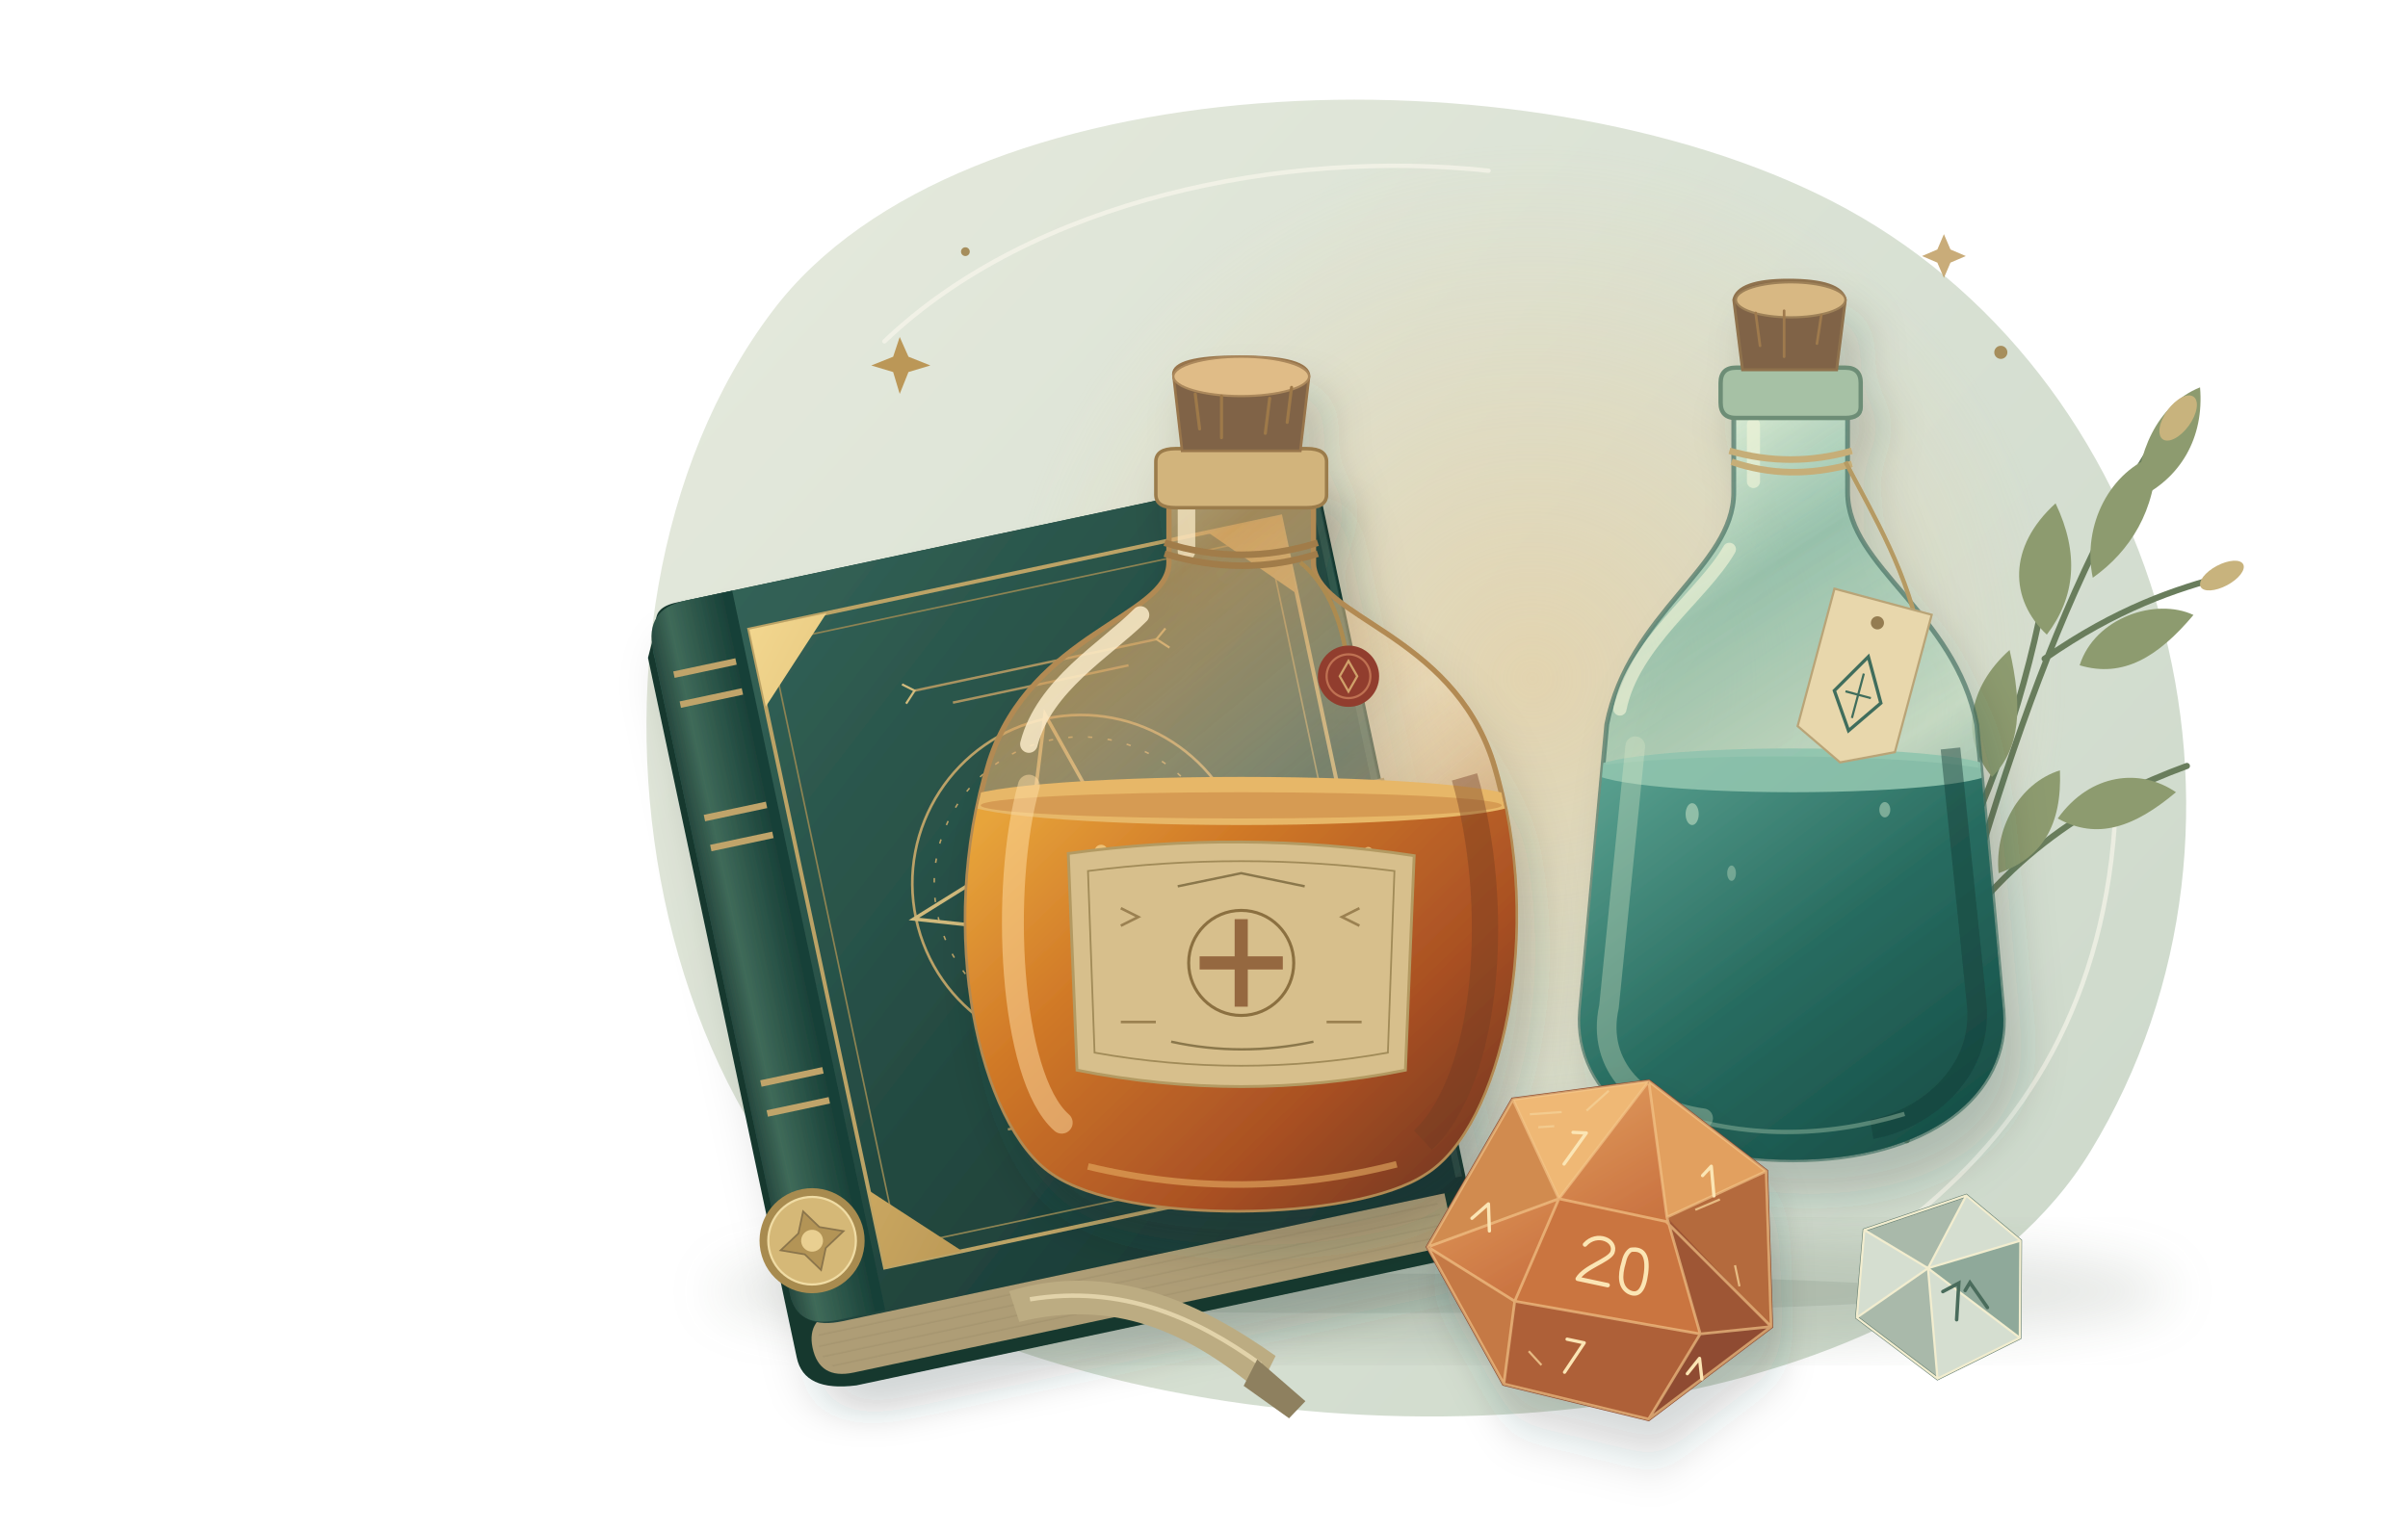
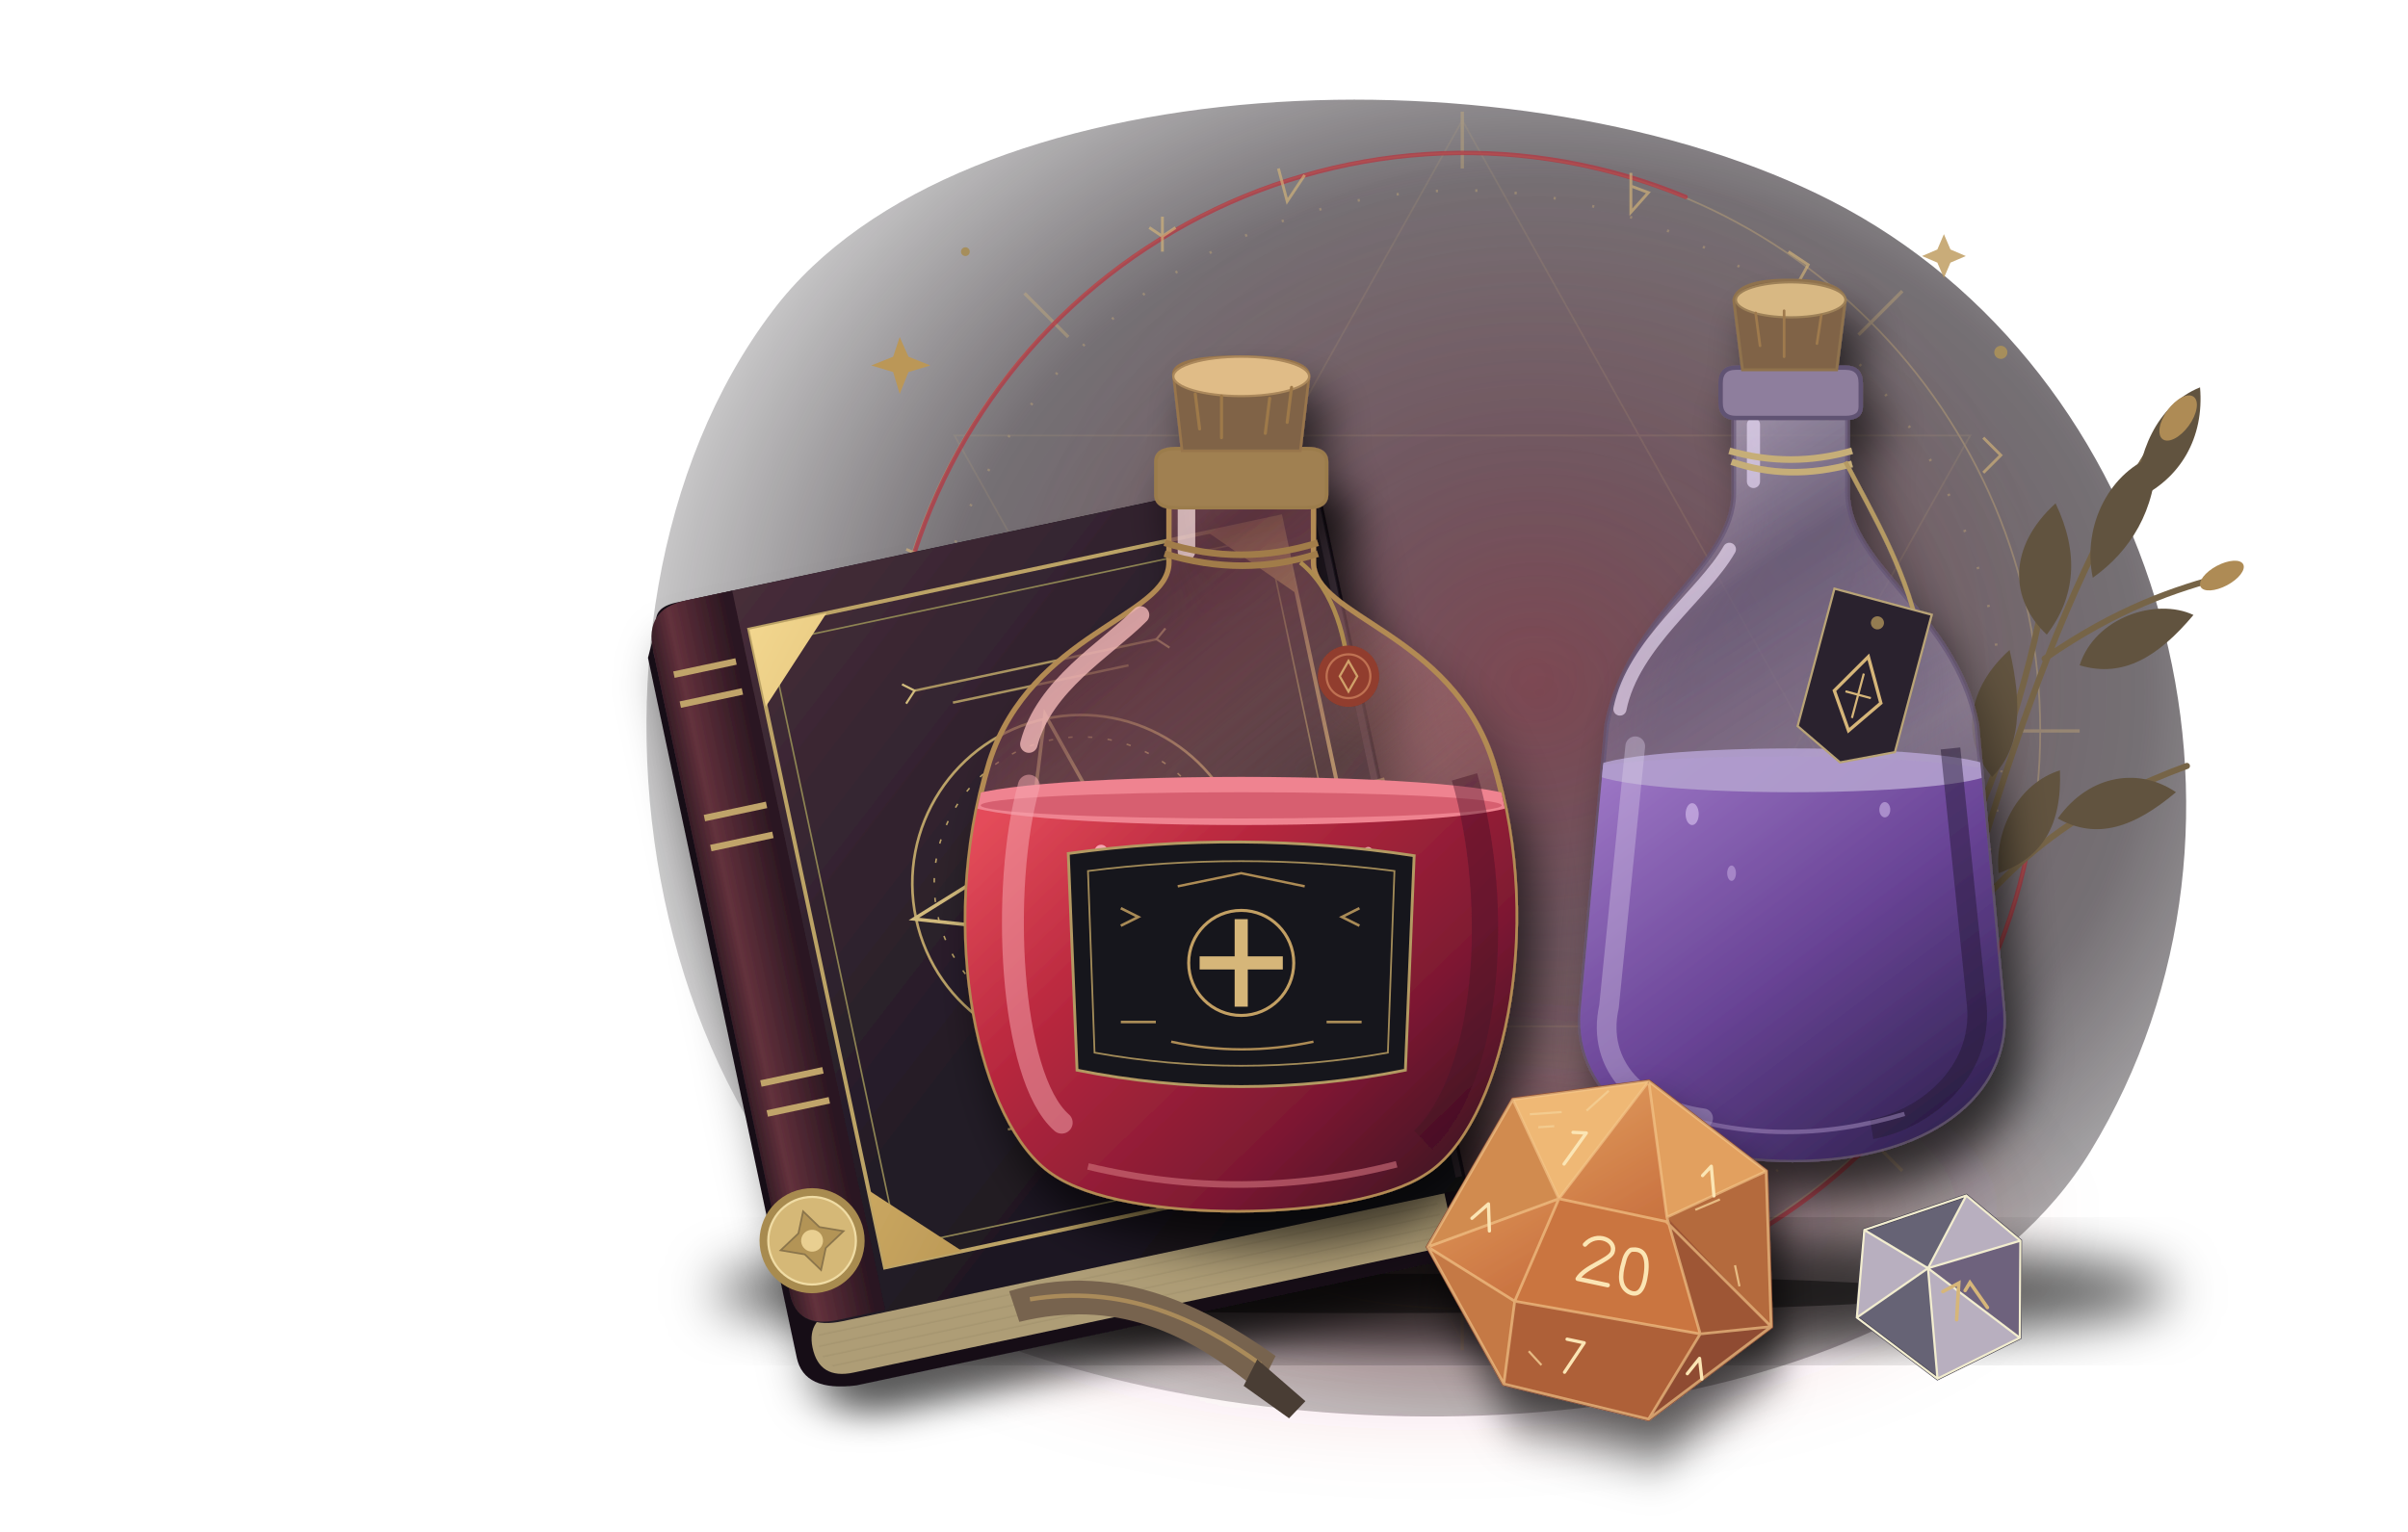
<svg xmlns="http://www.w3.org/2000/svg" width="1100" height="700" viewBox="0 0 1100 700" fill="none">
  <defs>
-     <linearGradient id="sage" x1="367" y1="115" x2="932" y2="632" gradientUnits="userSpaceOnUse">
-       <stop stop-color="#E3E8DB" />
-       <stop offset="1" stop-color="#CDD9CB" />
-     </linearGradient>
+     <radialGradient id="sage" cx=".58" cy=".45" r=".7">
+       <stop stop-color="#3B1724" stop-opacity=".76" />
+       <stop offset=".56" stop-color="#191017" stop-opacity=".6" />
+       <stop offset="1" stop-color="#09090B" stop-opacity="0" />
+     </radialGradient>
    <linearGradient id="leather" x1="0" y1="0" x2="330" y2="390" gradientUnits="userSpaceOnUse">
-       <stop stop-color="#35665A" />
-       <stop offset=".46" stop-color="#244B42" />
-       <stop offset="1" stop-color="#142F2C" />
+       <stop stop-color="#4C303C" />
+       <stop offset=".46" stop-color="#251D28" />
+       <stop offset="1" stop-color="#100F16" />
    </linearGradient>
    <linearGradient id="spine" x1="0" y1="0" x2="46" y2="0" gradientUnits="userSpaceOnUse">
-       <stop stop-color="#142F2B" />
-       <stop offset=".4" stop-color="#3F6A59" />
-       <stop offset="1" stop-color="#173F37" />
+       <stop stop-color="#140E15" />
+       <stop offset=".4" stop-color="#63313C" />
+       <stop offset="1" stop-color="#291620" />
    </linearGradient>
    <linearGradient id="pages" x1="0" y1="0" x2="0" y2="34" gradientUnits="userSpaceOnUse">
      <stop stop-color="#B7AA80" />
      <stop offset=".22" stop-color="#EFE2B7" />
      <stop offset=".8" stop-color="#D6C398" />
      <stop offset="1" stop-color="#AE9D76" />
    </linearGradient>
    <linearGradient id="gold" x1="0" y1="0" x2="1" y2="1">
      <stop stop-color="#F2D68E" />
      <stop offset=".45" stop-color="#C9A65F" />
      <stop offset="1" stop-color="#92713F" />
    </linearGradient>
    <linearGradient id="amberGlass" x1="445" y1="240" x2="687" y2="535" gradientUnits="userSpaceOnUse">
-       <stop stop-color="#F7DEB4" stop-opacity=".7" />
-       <stop offset=".2" stop-color="#D8A564" stop-opacity=".66" />
-       <stop offset=".49" stop-color="#F7DCB2" stop-opacity=".38" />
-       <stop offset=".8" stop-color="#B97437" stop-opacity=".76" />
-       <stop offset="1" stop-color="#91502B" stop-opacity=".86" />
+       <stop stop-color="#AA7881" stop-opacity=".64" />
+       <stop offset=".2" stop-color="#703D4A" stop-opacity=".64" />
+       <stop offset=".49" stop-color="#D28F8C" stop-opacity=".25" />
+       <stop offset=".8" stop-color="#592936" stop-opacity=".8" />
+       <stop offset="1" stop-color="#290F1E" stop-opacity=".94" />
    </linearGradient>
    <linearGradient id="amberLiquid" x1="478" y1="348" x2="666" y2="543" gradientUnits="userSpaceOnUse">
-       <stop stop-color="#E7A43B" />
-       <stop offset=".3" stop-color="#D17A28" />
-       <stop offset=".72" stop-color="#A95024" />
-       <stop offset="1" stop-color="#763820" />
+       <stop stop-color="#E44C5A" />
+       <stop offset=".3" stop-color="#BA293F" />
+       <stop offset=".72" stop-color="#7E1932" />
+       <stop offset="1" stop-color="#3D1023" />
    </linearGradient>
    <linearGradient id="auraGlass" x1="729" y1="227" x2="921" y2="523" gradientUnits="userSpaceOnUse">
-       <stop stop-color="#DCF1D9" stop-opacity=".8" />
-       <stop offset=".2" stop-color="#84BDA8" stop-opacity=".7" />
-       <stop offset=".48" stop-color="#C4DCC4" stop-opacity=".75" />
-       <stop offset=".8" stop-color="#408375" stop-opacity=".82" />
-       <stop offset="1" stop-color="#194E47" stop-opacity=".88" />
+       <stop stop-color="#C2B6D3" stop-opacity=".6" />
+       <stop offset=".2" stop-color="#726585" stop-opacity=".7" />
+       <stop offset=".48" stop-color="#A696B8" stop-opacity=".45" />
+       <stop offset=".8" stop-color="#403250" stop-opacity=".82" />
+       <stop offset="1" stop-color="#1C162C" stop-opacity=".92" />
    </linearGradient>
    <linearGradient id="tealLiquid" x1="751" y1="342" x2="892" y2="530" gradientUnits="userSpaceOnUse">
-       <stop stop-color="#589F8E" />
-       <stop offset=".5" stop-color="#286C60" />
-       <stop offset="1" stop-color="#164C45" />
+       <stop stop-color="#9B75C4" />
+       <stop offset=".5" stop-color="#694496" />
+       <stop offset="1" stop-color="#2D204C" />
    </linearGradient>
    <linearGradient id="cork" x1="0" y1="0" x2="90" y2="60" gradientUnits="userSpaceOnUse">
      <stop stop-color="#BE9767" />
      <stop offset=".42" stop-color="#D7B783" />
      <stop offset="1" stop-color="#806447" />
    </linearGradient>
    <linearGradient id="label" x1="0" y1="0" x2="0" y2="112" gradientUnits="userSpaceOnUse">
-       <stop stop-color="#F0E3BB" />
-       <stop offset="1" stop-color="#D7BF8C" />
+       <stop stop-color="#35242D" />
+       <stop offset="1" stop-color="#18141B" />
    </linearGradient>
    <linearGradient id="die" x1="0" y1="0" x2="153" y2="169" gradientUnits="userSpaceOnUse">
      <stop stop-color="#EBB16C" />
      <stop offset=".44" stop-color="#CD7844" />
      <stop offset="1" stop-color="#974D31" />
    </linearGradient>
    <radialGradient id="glow">
-       <stop stop-color="#EBC992" stop-opacity=".55" />
-       <stop offset="1" stop-color="#EBC992" stop-opacity="0" />
+       <stop stop-color="#B8323E" stop-opacity=".24" />
+       <stop offset=".45" stop-color="#8C263F" stop-opacity=".12" />
+       <stop offset="1" stop-color="#B8323E" stop-opacity="0" />
    </radialGradient>
    <filter id="blur">
      <feGaussianBlur stdDeviation="12" />
    </filter>
    <filter id="bottleShadow" x="-40%" y="-20%" width="180%" height="160%">
      <feGaussianBlur in="SourceAlpha" stdDeviation="10" result="blur" />
      <feOffset dx="8" dy="15" result="offsetBlur" />
-       <feFlood flood-color="#2D3F32" flood-opacity=".2" />
+       <feFlood flood-color="#000000" flood-opacity=".65" />
      <feComposite in2="offsetBlur" operator="in" />
      <feMerge>
        <feMergeNode />
        <feMergeNode in="SourceGraphic" />
      </feMerge>
    </filter>
    <clipPath id="amberClip">
      <path d="M534 257V212H600V257C600 282 663 289 682 348C706 426 685 515 651 536C618 558 514 559 481 536C448 514 428 426 452 348C471 289 534 282 534 257Z" />
    </clipPath>
    <clipPath id="tealClip">
      <path d="M792 225V177H844V225C844 259 893 280 903 331L915 462C918 500 881 530 819 530C756 530 719 500 722 462L734 331C744 280 792 259 792 225Z" />
    </clipPath>
    <pattern id="paperLines" width="8" height="5" patternUnits="userSpaceOnUse">
      <path d="M0 1H8" stroke="#998B66" stroke-width=".6" opacity=".45" />
    </pattern>
+     <radialGradient id="underGlow">
+       <stop stop-color="#B8323E" stop-opacity=".32" />
+       <stop offset="1" stop-color="#B8323E" stop-opacity="0" />
+     </radialGradient>
+     <filter id="auraBlur" x="-50%" y="-50%" width="200%" height="200%">
+       <feGaussianBlur stdDeviation="16" />
+     </filter>
  </defs>
  <path d="M353 142C439 28 697 20 837 92C987 169 1047 375 955 526C880 649 639 676 467 618C290 559 246 283 353 142Z" fill="url(#sage)" />
  <circle cx="700" cy="310" r="244" fill="url(#glow)" />
-   <path d="M404 156C472 91 587 68 680 78M966 377C960 463 921 521 865 563" stroke="#FCF9EE" stroke-opacity=".6" stroke-width="2" stroke-linecap="round" />
-   <ellipse cx="659" cy="590" rx="333" ry="28" fill="#4A5945" opacity=".15" filter="url(#blur)" />
-   <ellipse cx="624" cy="591" rx="266" ry="9" fill="#28423B" opacity=".09" />
-   <g stroke="#697D5C" stroke-width="2.8" stroke-linecap="round">
+   <g stroke="#D6B679" fill="none" opacity=".35">
+     <circle cx="668" cy="334" r="264" stroke-width=".8" />
+     <circle cx="668" cy="334" r="247" stroke-width="1.2" stroke-dasharray="1 17" />
+     <path d="M668 51V77M668 591V617M386 334H412M924 334H950M468 134L488 154M849 515L869 535M468 534L488 514M849 153L869 133" stroke-width="1.5" />
+     <path d="M668 55L900 469H436L668 55ZM668 613L436 199H900L668 613Z" stroke-width=".8" opacity=".35" />
+   </g>
+   <path d="M412 273A264 264 0 0 1 770 90M926 390A264 264 0 0 1 790 570" stroke="#B8323E" stroke-opacity=".7" stroke-width="2" stroke-linecap="round" />
+   <g stroke="#D6B679" stroke-width="1.3" opacity=".65">
+     <path d="M531 99V115M525 104L531 108L537 104M584 77L588 92L596 80M745 79V97L753 88L745 85M817 115L826 121L821 130M906 200L914 208L906 216M414 251L425 256L414 261" />
+   </g>
+   <ellipse cx="654" cy="555" rx="295" ry="112" fill="url(#underGlow)" filter="url(#auraBlur)" />
+   <ellipse cx="659" cy="590" rx="333" ry="28" fill="#000000" opacity=".65" filter="url(#blur)" />
+   <ellipse cx="624" cy="591" rx="266" ry="9" fill="#000000" opacity=".45" />
+   <g stroke="#766447" stroke-width="2.8" stroke-linecap="round">
    <path d="M871 521C897 404 936 270 990 194M883 443C915 390 958 365 999 350M901 378C922 331 937 271 938 235M934 301C967 278 994 269 1017 263" />
  </g>
-   <g fill="#8D9B6F">
+   <g fill="#61533F">
    <path d="M935 290C918 274 917 250 939 230C950 253 948 273 935 290Z" />
    <path d="M956 264C951 240 964 215 985 208C985 233 973 252 956 264Z" />
    <path d="M976 228C976 208 985 185 1005 177C1007 200 996 219 976 228Z" />
    <path d="M910 355C895 337 899 314 918 297C924 323 923 342 910 355Z" />
    <path d="M950 304C957 282 985 273 1002 281C986 300 970 310 950 304Z" />
    <path d="M940 374C955 353 978 351 994 362C975 378 958 384 940 374Z" />
    <path d="M913 399C911 379 922 358 941 352C942 377 933 392 913 399Z" />
  </g>
-   <g fill="#C8B37D">
+   <g fill="#AE8B55">
    <ellipse cx="995" cy="191" rx="6" ry="12" transform="rotate(36 995 191)" />
    <ellipse cx="1015" cy="263" rx="5" ry="11" transform="rotate(62 1015 263)" />
  </g>
  <g transform="translate(321 242) rotate(-12 164 183)" filter="url(#bottleShadow)">
-     <path d="M12 8Q12 0 23 0H303Q321 0 321 18V351Q320 361 308 367H29Q5 365 5 349V22Z" fill="#17392F" />
+     <path d="M12 8Q12 0 23 0H303Q321 0 321 18V351Q320 361 308 367H29Q5 365 5 349V22Z" fill="#150E18" />
    <path d="M29 331H310V361H29Q13 361 13 346Q13 332 29 331Z" fill="url(#pages)" />
    <path d="M29 333H306V359H29Q16 358 16 346Q16 335 29 333Z" fill="url(#paperLines)" />
    <path d="M17 6Q17 0 29 0H306Q320 0 320 14V337H29Q10 337 8 322V23Q7 12 17 6Z" fill="url(#leather)" />
    <path d="M27 0H49V336H27Q8 336 8 320V19Q8 0 27 0Z" fill="url(#spine)" />
    <path d="M53 19H301V317H53Z" stroke="#BCA366" stroke-width="1.8" />
    <path d="M61 27H293V309H61Z" stroke="#8D8352" stroke-width=".75" />
    <path d="M15 32H44M15 46H44M15 99H44M15 113H44M15 223H44M15 237H44M15 291H44M15 305H44" stroke="#C0A46B" stroke-width="3" />
    <path d="M53 19H89L53 55ZM301 19H267L301 55ZM53 317H89L53 281ZM301 317H267L301 281Z" fill="url(#gold)" />
    <circle cx="177" cy="164" r="77" stroke="#BBA267" stroke-width="1.2" />
    <circle cx="177" cy="164" r="67" stroke="#BBA267" stroke-width=".7" stroke-dasharray="2 7" />
    <path d="M177 85L195 143L253 164L195 183L177 243L157 183L99 164L157 143Z" stroke="#D1BA7C" stroke-width="1.6" />
    <path d="M177 119L209 164L177 209L145 164Z" fill="#C0A166" fill-opacity=".12" stroke="#C9B273" />
    <path d="M177 140L195 164L177 187L159 164Z" stroke="#E1CA8F" stroke-width="1.5" />
    <circle cx="177" cy="164" r="6" fill="#D8BA75" />
    <path d="M121 62H234M137 71H219M121 267H234M137 276H219" stroke="#A99360" stroke-width="1.1" />
    <path d="M116 58L121 62L116 67M239 58L234 62L239 67" stroke="#D1BB7D" />
-     <path d="M265 146H322V181H265Q257 164 265 146Z" fill="#17372F" stroke="#9D8857" />
+     <path d="M265 146H322V181H265Q257 164 265 146Z" fill="#1A131F" stroke="#9D8857" />
    <rect x="289" y="151" width="18" height="25" rx="3" stroke="url(#gold)" stroke-width="4" />
-     <path d="M318 12V331" stroke="#73907A" stroke-opacity=".24" stroke-width="3" />
+     <path d="M318 12V331" stroke="#9C7180" stroke-opacity=".24" stroke-width="3" />
  </g>
  <g filter="url(#bottleShadow)">
-     <path d="M792 225V177H844V225C844 259 893 280 903 331L915 462C918 500 881 530 819 530C756 530 719 500 722 462L734 331C744 280 792 259 792 225Z" fill="url(#auraGlass)" stroke="#416C5F" stroke-opacity=".65" stroke-width="2.2" />
+     <path d="M792 225V177H844V225C844 259 893 280 903 331L915 462C918 500 881 530 819 530C756 530 719 500 722 462L734 331C744 280 792 259 792 225Z" fill="url(#auraGlass)" stroke="#645575" stroke-opacity=".65" stroke-width="2.2" />
    <g clip-path="url(#tealClip)">
      <path d="M718 352C759 343 874 344 910 352L925 478C917 549 726 550 712 478Z" fill="url(#tealLiquid)" />
-       <ellipse cx="819" cy="352" rx="92" ry="10" fill="#90C4AE" opacity=".9" />
-       <path d="M747 341L735 460C729 487 749 507 778 511" stroke="#D7E4C5" stroke-width="9" stroke-opacity=".35" stroke-linecap="round" />
-       <path d="M891 342L903 459C906 491 878 512 855 516" stroke="#173F39" stroke-opacity=".45" stroke-width="9" />
-       <ellipse cx="773" cy="372" rx="3" ry="5" fill="#B7D7BD" opacity=".65" />
-       <ellipse cx="791" cy="399" rx="2" ry="3.5" fill="#B7D7BD" opacity=".45" />
-       <ellipse cx="861" cy="370" rx="2.5" ry="3.5" fill="#B7D7BD" opacity=".55" />
-     </g>
-     <path d="M801 220V194" stroke="#EFF5D9" stroke-width="6" stroke-linecap="round" opacity=".65" />
-     <path d="M786 175Q786 168 793 168H843Q850 168 850 175V186Q850 191 843 191H793Q786 191 786 184Z" fill="#A6C1A5" stroke="#6D8D76" stroke-width="2" />
+       <ellipse cx="819" cy="352" rx="92" ry="10" fill="#B3A0CE" opacity=".9" />
+       <path d="M747 341L735 460C729 487 749 507 778 511" stroke="#DDD1EA" stroke-width="9" stroke-opacity=".35" stroke-linecap="round" />
+       <path d="M891 342L903 459C906 491 878 512 855 516" stroke="#221831" stroke-opacity=".45" stroke-width="9" />
+       <ellipse cx="773" cy="372" rx="3" ry="5" fill="#D6BFED" opacity=".65" />
+       <ellipse cx="791" cy="399" rx="2" ry="3.5" fill="#D6BFED" opacity=".45" />
+       <ellipse cx="861" cy="370" rx="2.5" ry="3.5" fill="#D6BFED" opacity=".55" />
+     </g>
+     <path d="M801 220V194" stroke="#E9DBF8" stroke-width="6" stroke-linecap="round" opacity=".65" />
+     <path d="M786 175Q786 168 793 168H843Q850 168 850 175V186Q850 191 843 191H793Q786 191 786 184Z" fill="#8E7E9D" stroke="#615273" stroke-width="2" />
    <path d="M796 169L792 137Q794 128 817 128Q841 128 843 137L839 169Z" fill="url(#cork)" stroke="#8F724D" stroke-width="1.3" />
    <ellipse cx="818" cy="137" rx="25" ry="8" fill="#D8B883" stroke="#9E8158" />
    <path d="M802 143L804 158M815 142L815 163M832 144L830 157" stroke="#9F7A4D" stroke-width="1.2" stroke-linecap="round" />
    <path d="M790 206Q818 214 846 206M791 211Q817 220 846 212" stroke="#C6AE78" stroke-width="3" />
    <path d="M843 211C856 236 872 262 878 296" stroke="#B59A63" stroke-width="2" />
    <g transform="translate(838 269) rotate(15)">
-       <path d="M0 0H46V65L23 76L0 65Z" fill="#E8D7AC" stroke="#B9A477" />
+       <path d="M0 0H46V65L23 76L0 65Z" fill="#29202E" stroke="#B9A477" />
      <circle cx="23" cy="10" r="3" fill="#947C51" />
-       <path d="M23 26L34 45L23 61L12 45Z" stroke="#3F6D5C" stroke-width="1.5" />
-       <path d="M17 44H29M23 34V55" stroke="#3F6D5C" />
-     </g>
-     <path d="M740 324C746 294 778 272 790 251" stroke="#F5F5D9" stroke-opacity=".62" stroke-width="6" stroke-linecap="round" />
-     <path d="M761 508Q814 526 870 509" stroke="#9FC2A7" stroke-opacity=".45" stroke-width="2" />
+       <path d="M23 26L34 45L23 61L12 45Z" stroke="#D6B679" stroke-width="1.5" />
+       <path d="M17 44H29M23 34V55" stroke="#D6B679" />
+     </g>
+     <path d="M740 324C746 294 778 272 790 251" stroke="#F4E3FC" stroke-opacity=".62" stroke-width="6" stroke-linecap="round" />
+     <path d="M761 508Q814 526 870 509" stroke="#B59DD0" stroke-opacity=".45" stroke-width="2" />
  </g>
  <g filter="url(#bottleShadow)">
    <path d="M534 257V212H600V257C600 282 663 289 682 348C706 426 685 515 651 536C618 558 514 559 481 536C448 514 428 426 452 348C471 289 534 282 534 257Z" fill="url(#amberGlass)" stroke="#B28A53" stroke-width="2.4" />
    <g clip-path="url(#amberClip)">
      <path d="M438 367C486 353 653 351 694 366L704 519C665 580 467 577 430 521Z" fill="url(#amberLiquid)" />
-       <ellipse cx="567" cy="366" rx="127" ry="11" fill="#E7B768" />
-       <ellipse cx="567" cy="368" rx="119" ry="6" fill="#C9843F" opacity=".55" />
-       <path d="M470 359C457 405 461 492 485 513" stroke="#FFDFA4" stroke-width="10" stroke-opacity=".5" stroke-linecap="round" />
-       <path d="M669 355C686 414 680 493 650 521" stroke="#743D24" stroke-width="12" stroke-opacity=".4" />
-       <circle cx="503" cy="389" r="3" fill="#F3CE87" opacity=".8" />
-       <circle cx="625" cy="389" r="2" fill="#F3CE87" opacity=".8" />
-       <circle cx="492" cy="417" r="2" fill="#F3CE87" opacity=".6" />
-     </g>
-     <path d="M542 252V228" stroke="#FFF0CC" stroke-width="8" stroke-linecap="round" opacity=".7" />
-     <path d="M528 211Q528 205 537 205H597Q606 205 606 211V226Q606 232 597 232H537Q528 232 528 226Z" fill="#D2B47C" stroke="#9B7B4C" stroke-width="1.6" />
+       <ellipse cx="567" cy="366" rx="127" ry="11" fill="#EF8390" />
+       <ellipse cx="567" cy="368" rx="119" ry="6" fill="#C34255" opacity=".55" />
+       <path d="M470 359C457 405 461 492 485 513" stroke="#F9ABB3" stroke-width="10" stroke-opacity=".5" stroke-linecap="round" />
+       <path d="M669 355C686 414 680 493 650 521" stroke="#450F26" stroke-width="12" stroke-opacity=".4" />
+       <circle cx="503" cy="389" r="3" fill="#FFC1CA" opacity=".8" />
+       <circle cx="625" cy="389" r="2" fill="#FFC1CA" opacity=".8" />
+       <circle cx="492" cy="417" r="2" fill="#FFC1CA" opacity=".6" />
+     </g>
+     <path d="M542 252V228" stroke="#FAE0DD" stroke-width="8" stroke-linecap="round" opacity=".7" />
+     <path d="M528 211Q528 205 537 205H597Q606 205 606 211V226Q606 232 597 232H537Q528 232 528 226Z" fill="#A08051" stroke="#9B7B4C" stroke-width="1.6" />
    <path d="M540 206L536 171Q536 163 566 163Q598 163 598 172L594 206Z" fill="url(#cork)" stroke="#98744B" stroke-width="1.2" />
    <ellipse cx="567" cy="172" rx="31" ry="9" fill="#E0BC87" stroke="#AB885B" />
    <path d="M546 180L548 196M558 181V200M580 182L578 198M590 177L588 193" stroke="#9E7949" stroke-width="1.4" stroke-linecap="round" />
    <path d="M532 248Q567 259 602 248M532 253Q568 264 602 253" stroke="#A17C4A" stroke-width="3" />
    <path d="M594 257C610 270 615 292 617 314" stroke="#AD8B50" stroke-width="2" />
    <path d="M488 390Q567 379 646 391L642 489Q567 504 492 489Z" fill="url(#label)" stroke="#B39A62" stroke-width="1.3" />
    <path d="M497 398Q567 389 637 398L634 481Q567 493 500 481Z" stroke="#A18B58" stroke-width=".8" />
-     <path d="M538 405L567 399L596 405M535 476Q567 483 600 476" stroke="#8A774B" stroke-width="1.1" />
-     <circle cx="567" cy="440" r="24" stroke="#8B7041" stroke-width="1.4" />
-     <path d="M567 420V460M548 440H586" stroke="#956841" stroke-width="6" />
-     <path d="M512 415L520 419L512 423M621 415L613 419L621 423M512 467H528M606 467H622" stroke="#9B8151" stroke-width="1.2" />
-     <path d="M470 340C477 313 505 297 521 281" stroke="#FFF0CF" stroke-opacity=".8" stroke-width="8" stroke-linecap="round" />
-     <path d="M497 533Q568 550 638 532" stroke="#E6AD61" stroke-opacity=".6" stroke-width="3" />
+     <path d="M538 405L567 399L596 405M535 476Q567 483 600 476" stroke="#AD8C54" stroke-width="1.1" />
+     <circle cx="567" cy="440" r="24" stroke="#C2A064" stroke-width="1.4" />
+     <path d="M567 420V460M548 440H586" stroke="#D6B679" stroke-width="6" />
+     <path d="M512 415L520 419L512 423M621 415L613 419L621 423M512 467H528M606 467H622" stroke="#A88B57" stroke-width="1.2" />
+     <path d="M470 340C477 313 505 297 521 281" stroke="#F1B8B7" stroke-opacity=".8" stroke-width="8" stroke-linecap="round" />
+     <path d="M497 533Q568 550 638 532" stroke="#D2747E" stroke-opacity=".6" stroke-width="3" />
    <circle cx="616" cy="309" r="14" fill="#913E2D" />
    <circle cx="616" cy="309" r="10" stroke="#BF7152" />
    <path d="M616 302L620 309L616 316L612 309Z" stroke="#D0A16B" />
  </g>
  <g transform="translate(654 492) rotate(12 81 78)" filter="url(#bottleShadow)">
    <path d="M24 21L83 0L144 29L161 98L115 151L47 149L0 95Z" fill="url(#die)" stroke="#8A4A30" stroke-width="1.8" />
    <path d="M24 21L83 0L54 61Z" fill="#EFB875" />
    <path d="M83 0L144 29L104 59Z" fill="#E2A05E" />
    <path d="M24 21L54 61L0 95Z" fill="#D18B50" />
    <path d="M144 29L161 98L104 59Z" fill="#B46A3C" />
    <path d="M54 61L104 59L130 108L44 111Z" fill="#CA7540" />
    <path d="M104 59L161 98L130 108Z" fill="#9E5634" />
    <path d="M0 95L44 111L47 149Z" fill="#C57945" />
    <path d="M44 111L130 108L115 151L47 149Z" fill="#AE6038" />
    <path d="M130 108L161 98L115 151Z" fill="#8F4C31" />
    <path d="M24 21L83 0L144 29L161 98L115 151L47 149L0 95L24 21ZM24 21L54 61L83 0L104 59L144 29M0 95L54 61H104L161 98L130 108L104 59M54 61L44 111L0 95M44 111L47 149M44 111L130 108L115 151" stroke="#F4C78A" stroke-opacity=".66" stroke-width="1.25" stroke-linejoin="round" />
    <g stroke="#FBE5B4" stroke-width="2" stroke-linecap="round" stroke-linejoin="round">
      <path d="M70 79C74 72 84 74 83 80C82 84 72 89 70 95H84M91 77Q99 74 100 86Q101 98 94 96Q88 94 89 83Q89 79 91 77Z" />
      <path d="M54 30L60 29L53 45M116 37L119 32L123 45M17 78L23 70L26 82M71 123L79 123L73 138M128 127L132 119L135 128" stroke-width="1.5" />
    </g>
    <path d="M33 26L47 22M38 31L45 29M66 8L58 19M116 53L126 46M139 74L143 83M55 132L62 137" stroke="#F4CF95" stroke-width="1" opacity=".8" />
  </g>
  <g transform="translate(846 550) rotate(-14 42 38)">
-     <path d="M13 4L62 0L81 26L70 69L29 78L0 42Z" fill="#A9B9AA" stroke="#637D70" stroke-width="1.5" />
-     <path d="M13 4L37 28L62 0L81 26L37 28L70 69L29 78L37 28L0 42Z" fill="#D5DED0" />
-     <path d="M37 28L81 26L70 69Z" fill="#8FA99A" />
+     <path d="M13 4L62 0L81 26L70 69L29 78L0 42Z" fill="#666375" stroke="#3B3747" stroke-width="1.5" />
+     <path d="M13 4L37 28L62 0L81 26L37 28L70 69L29 78L37 28L0 42Z" fill="#B8AFBF" />
+     <path d="M37 28L81 26L70 69Z" fill="#6E627D" />
    <path d="M13 4L62 0L81 26L70 69L29 78L0 42L13 4ZM13 4L37 28L62 0M0 42L37 28L81 26M29 78L37 28L70 69" stroke="#F2EDCF" stroke-width="1" />
-     <path d="M41 40L49 38L44 54M51 42L54 39L59 52" stroke="#4A6C5C" stroke-width="1.6" stroke-linecap="round" />
+     <path d="M41 40L49 38L44 54M51 42L54 39L59 52" stroke="#D6B679" stroke-width="1.6" stroke-linecap="round" />
  </g>
  <g transform="translate(461 590) rotate(10)">
-     <path d="M0 0C43 -22 87 -10 125 8L120 25C83 4 48 -5 7 13Z" fill="#BCAC82" />
-     <path d="M10 2C50 -12 86 -3 119 13" stroke="#E2D3AA" stroke-width="2" />
-     <path d="M117 11L142 26L136 35L113 24Z" fill="#8E805F" />
+     <path d="M0 0C43 -22 87 -10 125 8L120 25C83 4 48 -5 7 13Z" fill="#77634E" />
+     <path d="M10 2C50 -12 86 -3 119 13" stroke="#AA8B5A" stroke-width="2" />
+     <path d="M117 11L142 26L136 35L113 24Z" fill="#493D34" />
  </g>
  <g transform="translate(341 551) rotate(-17)">
    <circle cx="24" cy="24" r="24" fill="#A88B4F" />
    <circle cx="24" cy="24" r="20" fill="#D5B877" stroke="#F0DCA4" />
    <path d="M24 10L29 19L39 24L29 29L24 38L19 29L9 24L19 19Z" fill="#B39456" stroke="#8B754B" stroke-width=".8" />
    <circle cx="24" cy="24" r="5" fill="#E9CF91" />
  </g>
  <path d="M411 154L415 163L425 167L415 170L411 180L408 170L398 167L408 163Z" fill="#BB9757" />
  <path d="M888 107L891 114L898 117L891 120L888 127L885 120L878 117L885 114Z" fill="#BB9757" opacity=".8" />
  <circle cx="914" cy="161" r="3" fill="#A68E5C" />
  <circle cx="441" cy="115" r="2" fill="#A68E5C" />
</svg>
